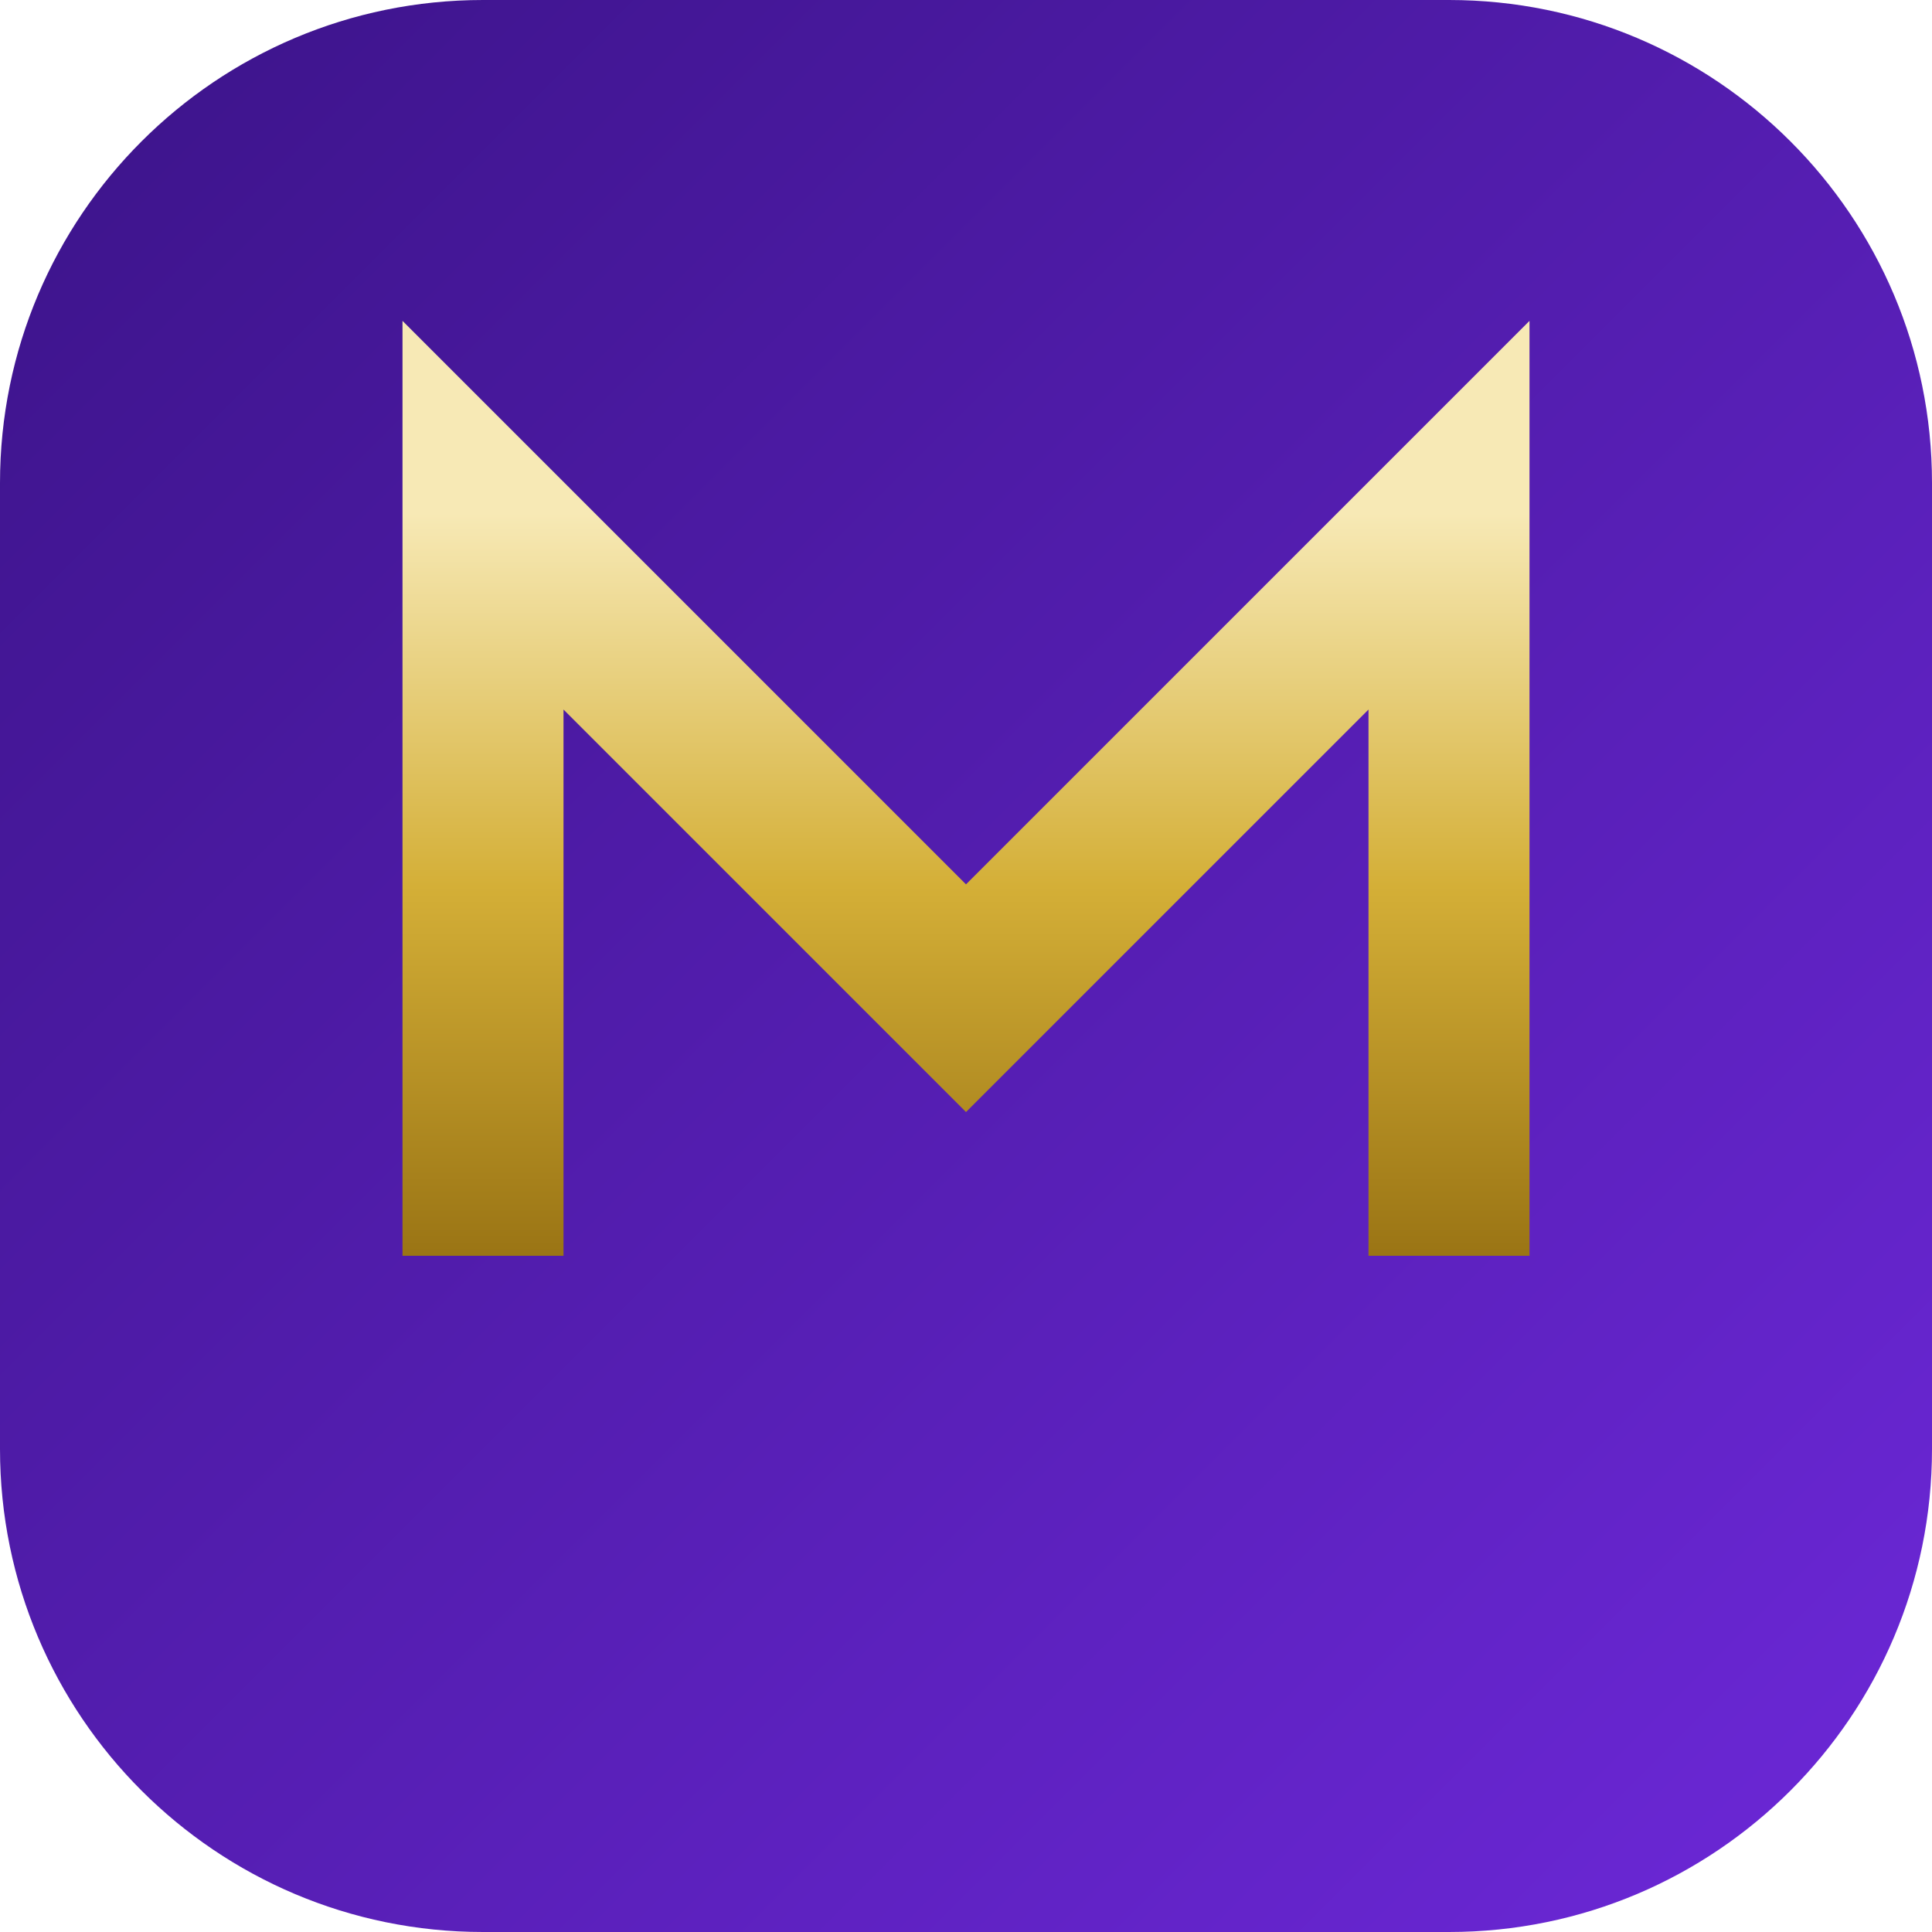
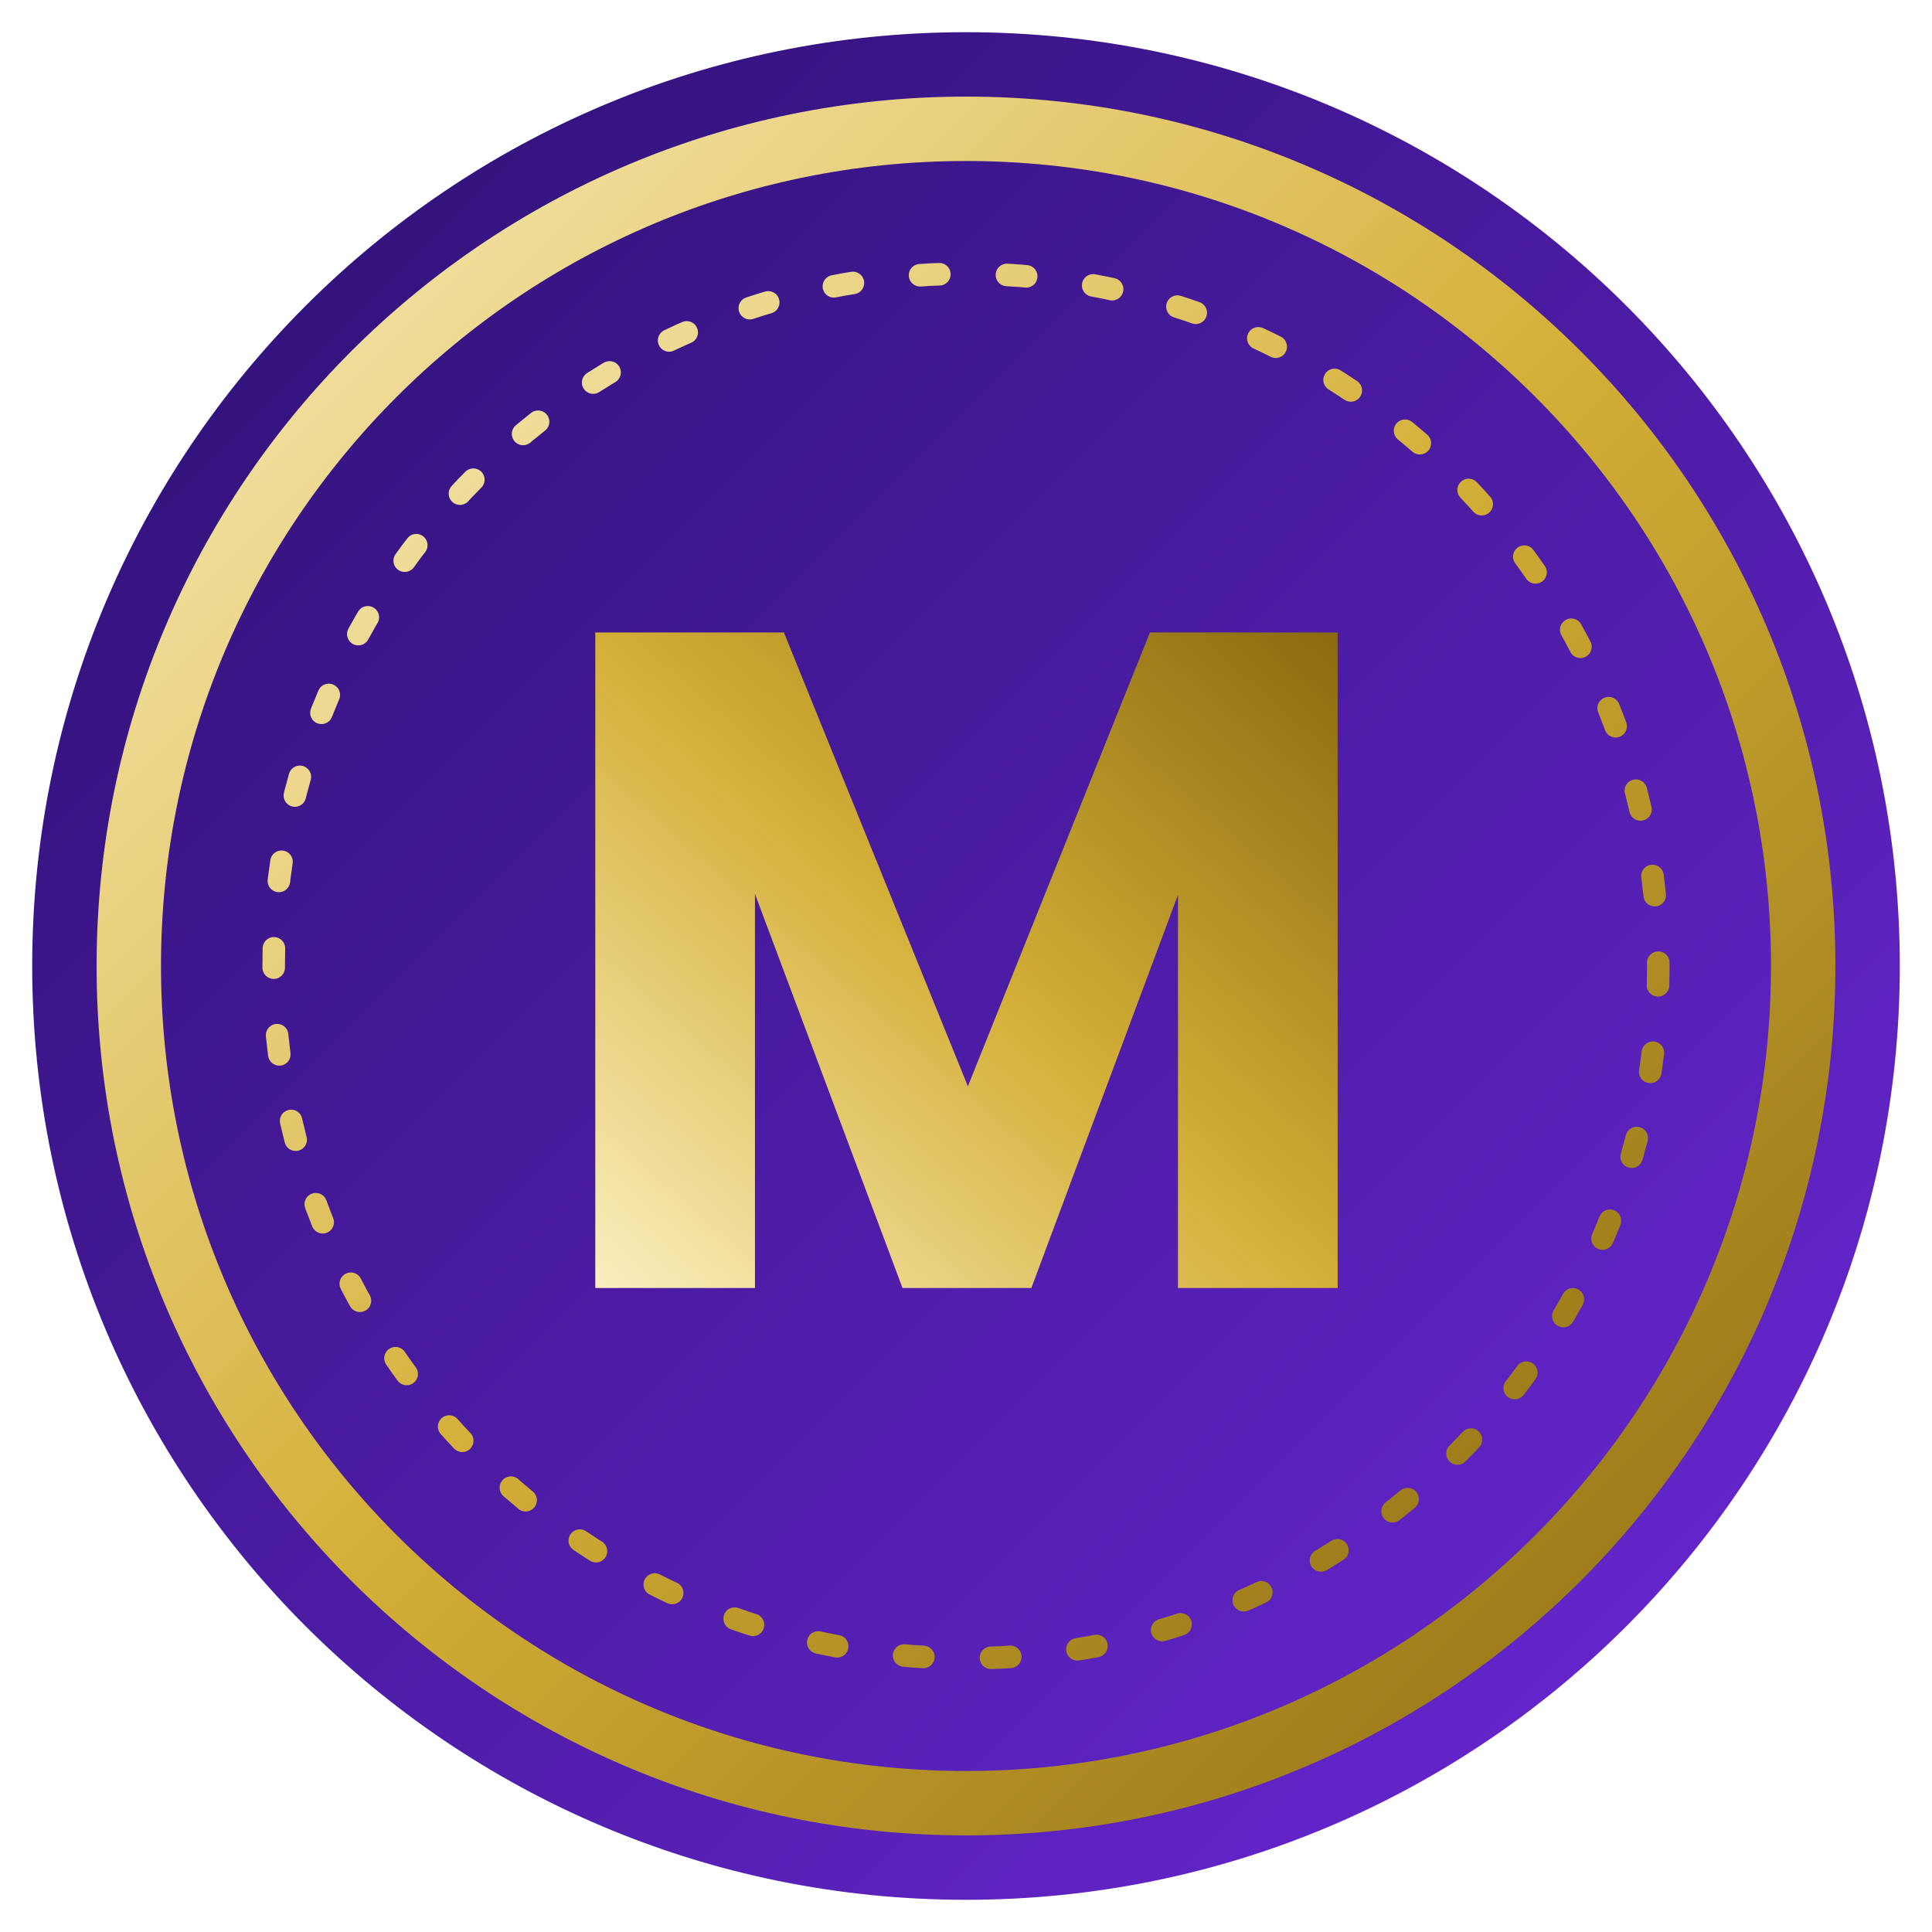
<svg xmlns="http://www.w3.org/2000/svg" viewBox="0 0 120 120">
  <defs>
-     <linearGradient id="a" x1="0" y1="0" x2="0" y2="1">
-       <stop offset="0" stop-color="#f7e9b5" />
+     <linearGradient id="gold" x1="0" y1="0" x2="1" y2="1">
+       <stop offset="0" stop-color="#fbefc0" />
      <stop offset=".5" stop-color="#d4af37" />
-       <stop offset="1" stop-color="#9a7414" />
+       <stop offset="1" stop-color="#8a6a10" />
    </linearGradient>
-     <linearGradient id="b" x1="0" y1="0" x2="1" y2="1">
-       <stop offset="0" stop-color="#3b1388" />
+     <linearGradient id="vio" x1="0" y1="0" x2="1" y2="1">
+       <stop offset="0" stop-color="#2a0f6e" />
      <stop offset="1" stop-color="#6d28d9" />
    </linearGradient>
  </defs>
-   <rect width="120" height="120" rx="30" fill="url(#b)" />
-   <path d="M30 78V32L60 62 90 32V78" fill="none" stroke="url(#a)" stroke-width="10" />
-   <path d="M40 92H80" stroke="url(#a)" stroke-width="3" stroke-linecap="round" />
+   <circle cx="60" cy="60" r="58" fill="url(#vio)" />
+   <circle cx="60" cy="60" r="52" fill="none" stroke="url(#gold)" stroke-width="4" />
+   <circle cx="60" cy="60" r="43" fill="none" stroke="url(#gold)" stroke-width="1.4" stroke-dasharray="1.2 4.2" stroke-linecap="round" />
+   <path transform="translate(60 80) scale(.058 -.058) translate(-459 0)" d="M857 702V0H686V421L529 0H391L233 422V0H62V702H264L461 216L656 702Z" fill="url(#gold)" />
</svg>
